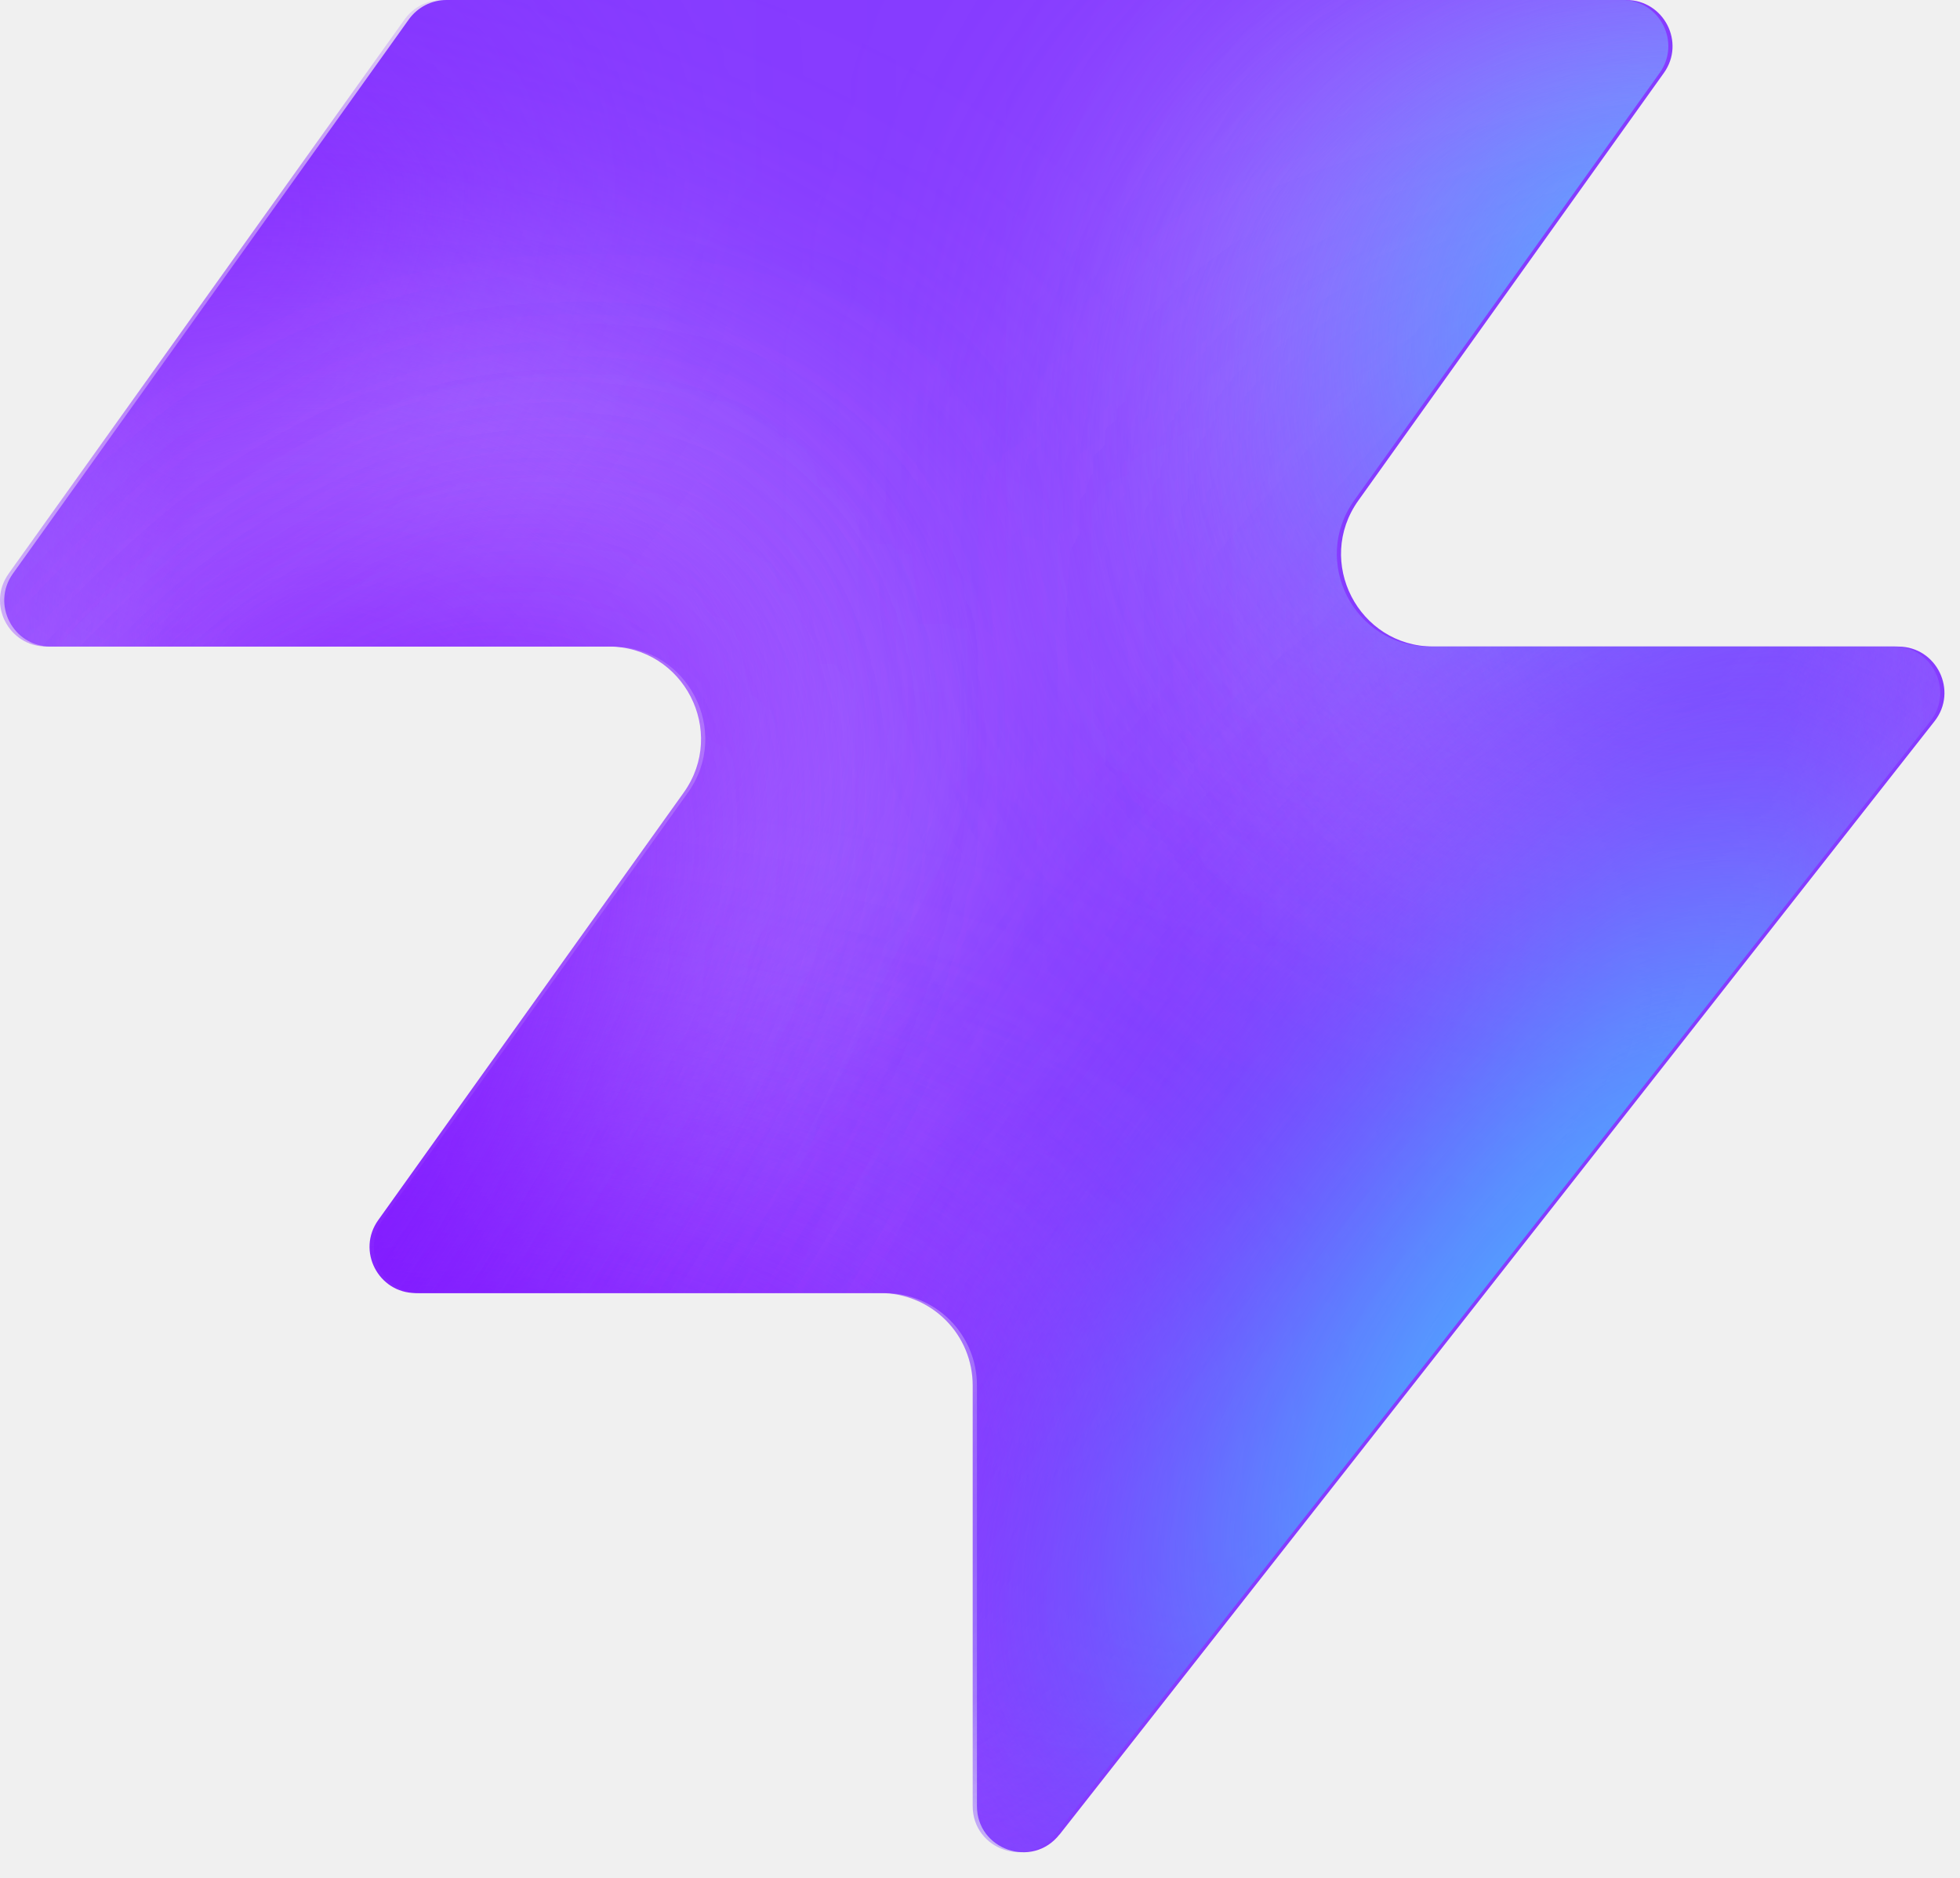
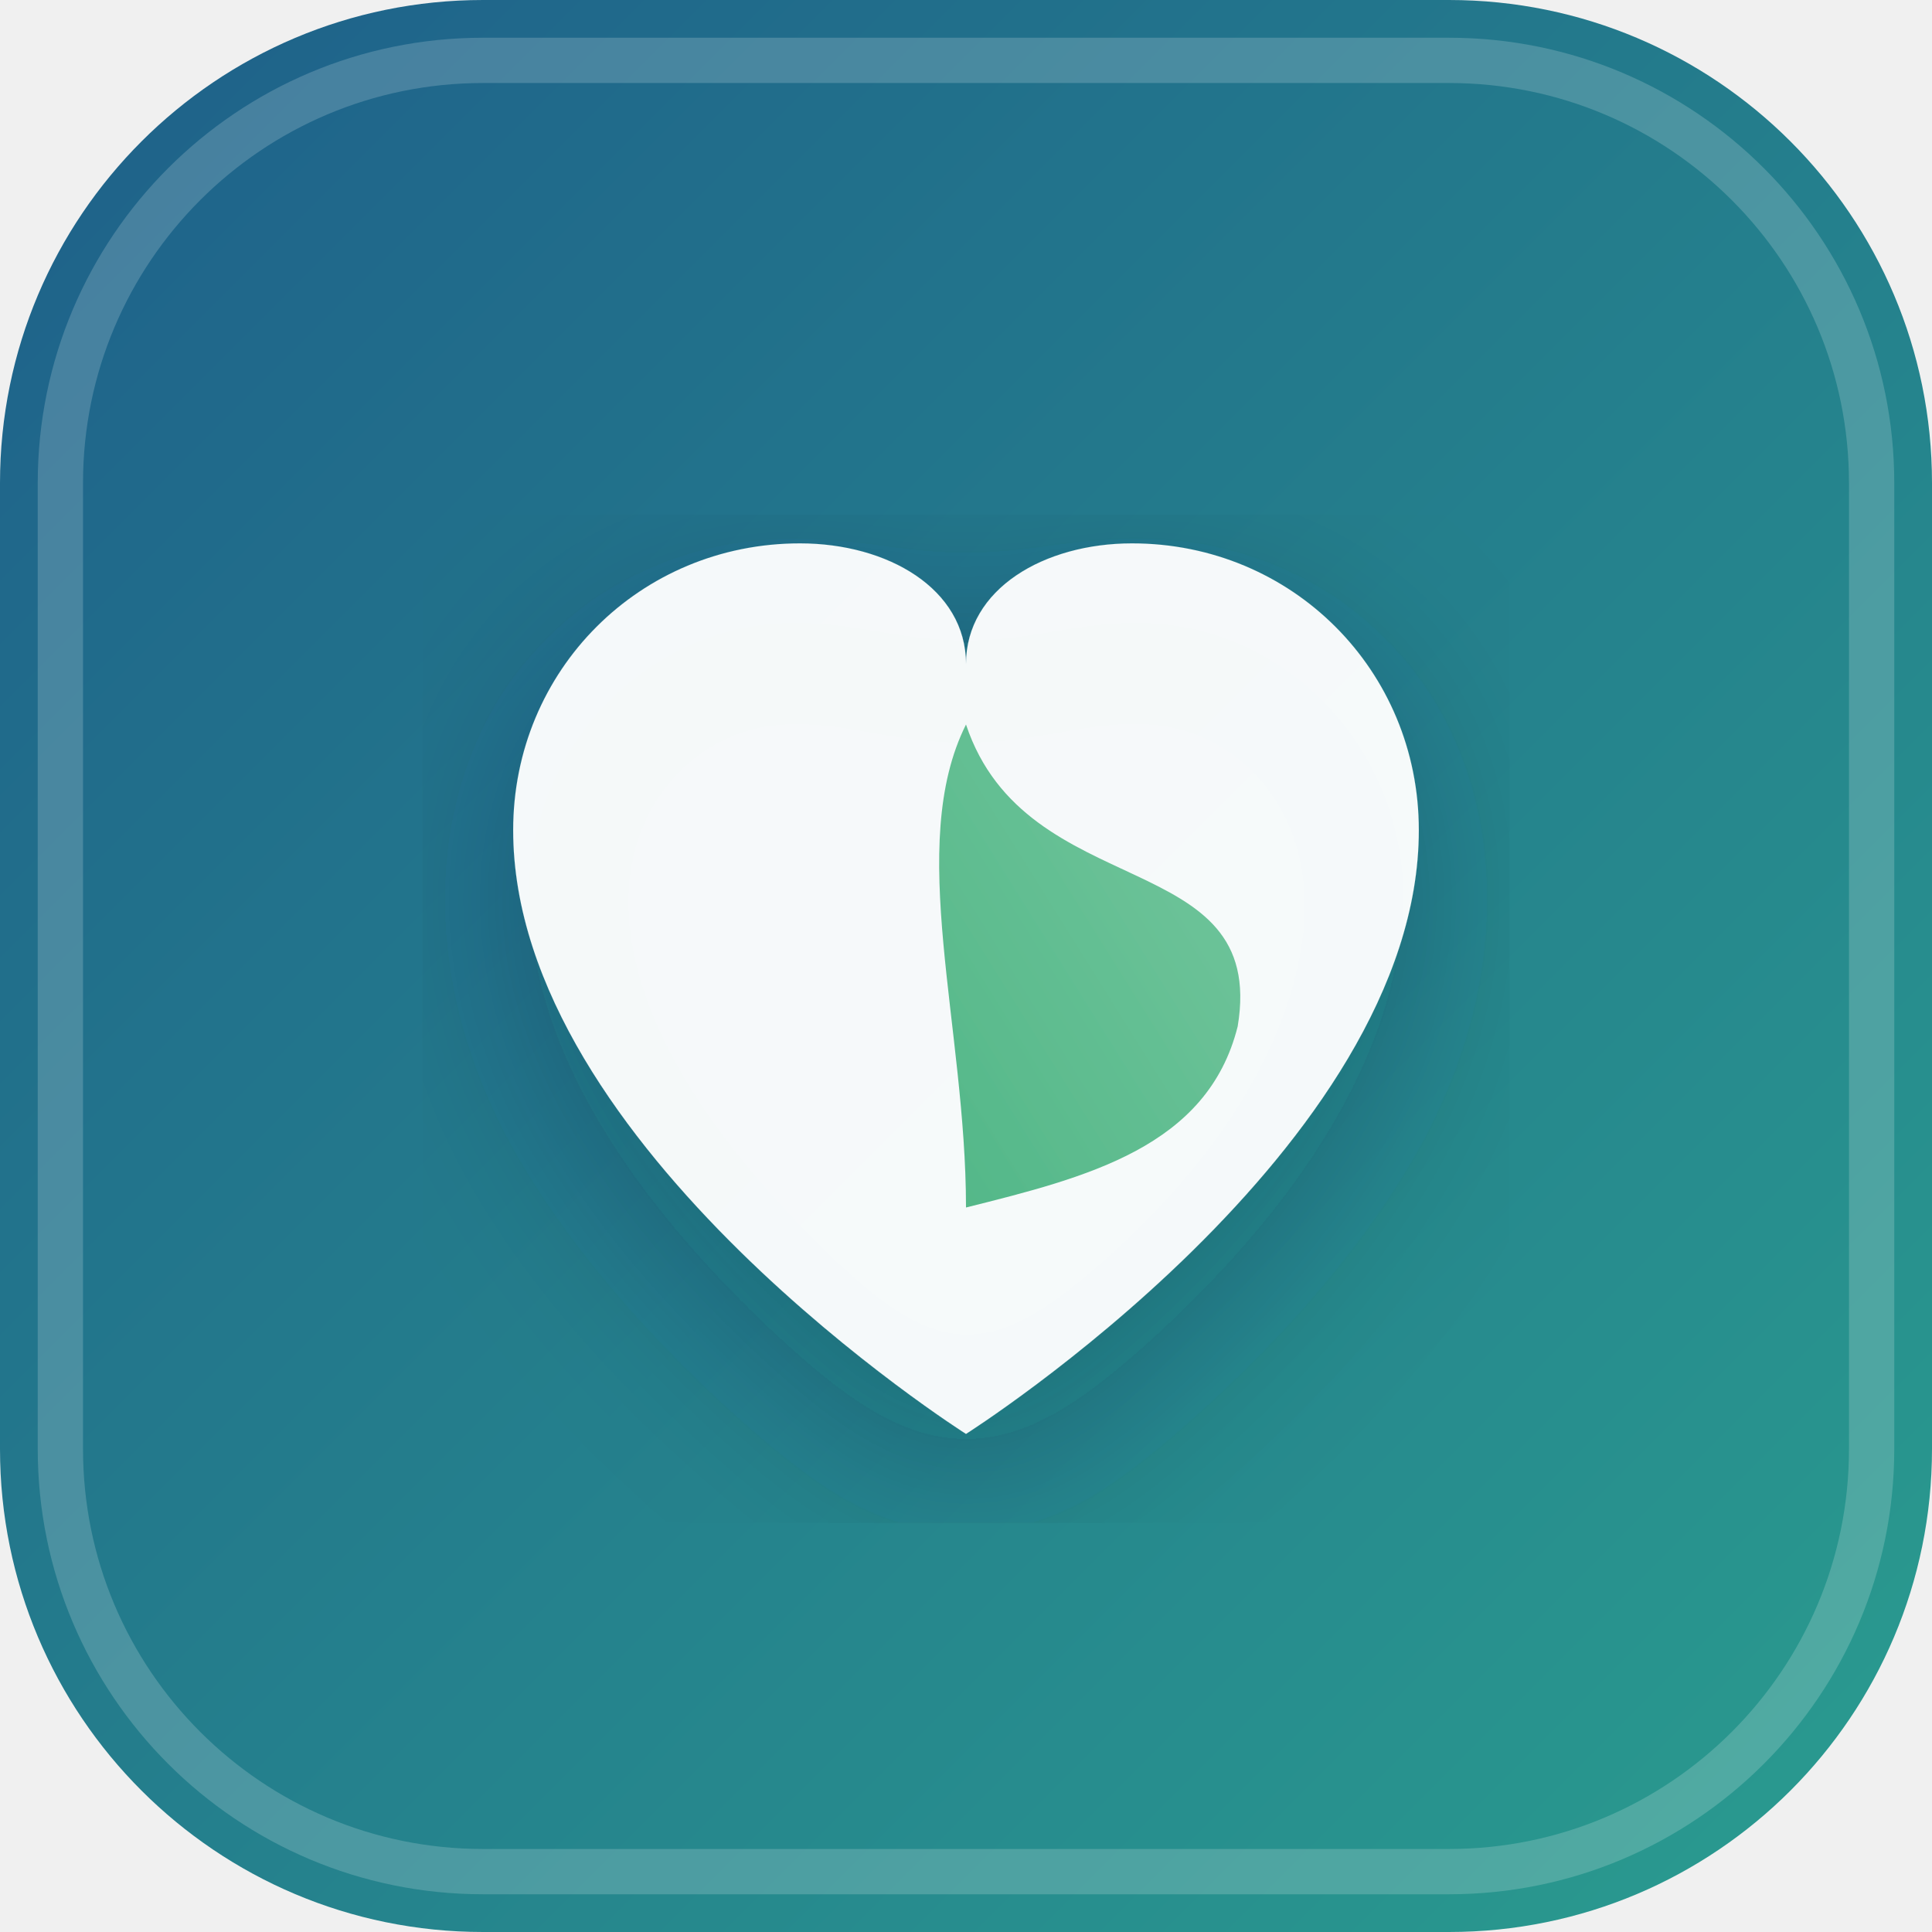
- <svg xmlns="http://www.w3.org/2000/svg" width="48" height="46" fill="none" viewBox="0 0 48 46">
-   <path fill="#863bff" d="M25.946 44.938c-.664.845-2.021.375-2.021-.698V33.937a2.26 2.26 0 0 0-2.262-2.262H10.287c-.92 0-1.456-1.04-.92-1.788l7.48-10.471c1.07-1.497 0-3.578-1.842-3.578H1.237c-.92 0-1.456-1.04-.92-1.788L10.013.474c.214-.297.556-.474.92-.474h28.894c.92 0 1.456 1.04.92 1.788l-7.48 10.471c-1.07 1.498 0 3.579 1.842 3.579h11.377c.943 0 1.473 1.088.89 1.83L25.947 44.94z" style="fill:#863bff;fill:color(display-p3 .525 .23 1);fill-opacity:1" />
-   <mask id="a" width="48" height="46" x="0" y="0" maskUnits="userSpaceOnUse" style="mask-type:alpha">
-     <path fill="#000" d="M25.842 44.938c-.664.844-2.021.375-2.021-.698V33.937a2.26 2.26 0 0 0-2.262-2.262H10.183c-.92 0-1.456-1.04-.92-1.788l7.48-10.471c1.07-1.498 0-3.579-1.842-3.579H1.133c-.92 0-1.456-1.04-.92-1.787L9.91.473c.214-.297.556-.474.92-.474h28.894c.92 0 1.456 1.04.92 1.788l-7.48 10.471c-1.07 1.498 0 3.578 1.842 3.578h11.377c.943 0 1.473 1.088.89 1.832L25.843 44.94z" style="fill:#000;fill-opacity:1" />
-   </mask>
-   <g mask="url(#a)">
-     <g filter="url(#b)">
-       <ellipse cx="5.508" cy="14.704" fill="#ede6ff" rx="5.508" ry="14.704" style="fill:#ede6ff;fill:color(display-p3 .927 .903 1);fill-opacity:1" transform="matrix(.00324 1 1 -.00324 -4.47 31.516)" />
-     </g>
-     <g filter="url(#c)">
-       <ellipse cx="10.399" cy="29.851" fill="#ede6ff" rx="10.399" ry="29.851" style="fill:#ede6ff;fill:color(display-p3 .927 .903 1);fill-opacity:1" transform="matrix(.00324 1 1 -.00324 -39.328 7.883)" />
-     </g>
-     <g filter="url(#d)">
-       <ellipse cx="5.508" cy="30.487" fill="#7e14ff" rx="5.508" ry="30.487" style="fill:#7e14ff;fill:color(display-p3 .492 .077 1);fill-opacity:1" transform="rotate(89.814 -25.913 -14.639)scale(1 -1)" />
-     </g>
-     <g filter="url(#e)">
-       <ellipse cx="5.508" cy="30.599" fill="#7e14ff" rx="5.508" ry="30.599" style="fill:#7e14ff;fill:color(display-p3 .492 .077 1);fill-opacity:1" transform="rotate(89.814 -32.644 -3.334)scale(1 -1)" />
-     </g>
-     <g filter="url(#f)">
-       <ellipse cx="5.508" cy="30.599" fill="#7e14ff" rx="5.508" ry="30.599" style="fill:#7e14ff;fill:color(display-p3 .492 .077 1);fill-opacity:1" transform="matrix(.00324 1 1 -.00324 -34.34 30.47)" />
-     </g>
-     <g filter="url(#g)">
-       <ellipse cx="14.072" cy="22.078" fill="#ede6ff" rx="14.072" ry="22.078" style="fill:#ede6ff;fill:color(display-p3 .927 .903 1);fill-opacity:1" transform="rotate(93.35 24.506 48.493)scale(-1 1)" />
-     </g>
-     <g filter="url(#h)">
-       <ellipse cx="3.47" cy="21.501" fill="#7e14ff" rx="3.47" ry="21.501" style="fill:#7e14ff;fill:color(display-p3 .492 .077 1);fill-opacity:1" transform="rotate(89.009 28.708 47.59)scale(-1 1)" />
-     </g>
-     <g filter="url(#i)">
-       <ellipse cx="3.47" cy="21.501" fill="#7e14ff" rx="3.47" ry="21.501" style="fill:#7e14ff;fill:color(display-p3 .492 .077 1);fill-opacity:1" transform="rotate(89.009 28.708 47.59)scale(-1 1)" />
-     </g>
-     <g filter="url(#j)">
-       <ellipse cx=".387" cy="8.972" fill="#7e14ff" rx="4.407" ry="29.108" style="fill:#7e14ff;fill:color(display-p3 .492 .077 1);fill-opacity:1" transform="rotate(39.51 .387 8.972)" />
-     </g>
-     <g filter="url(#k)">
-       <ellipse cx="47.523" cy="-6.092" fill="#7e14ff" rx="4.407" ry="29.108" style="fill:#7e14ff;fill:color(display-p3 .492 .077 1);fill-opacity:1" transform="rotate(37.892 47.523 -6.092)" />
-     </g>
-     <g filter="url(#l)">
-       <ellipse cx="41.412" cy="6.333" fill="#47bfff" rx="5.971" ry="9.665" style="fill:#47bfff;fill:color(display-p3 .28 .748 1);fill-opacity:1" transform="rotate(37.892 41.412 6.333)" />
-     </g>
-     <g filter="url(#m)">
-       <ellipse cx="-1.879" cy="38.332" fill="#7e14ff" rx="4.407" ry="29.108" style="fill:#7e14ff;fill:color(display-p3 .492 .077 1);fill-opacity:1" transform="rotate(37.892 -1.88 38.332)" />
-     </g>
-     <g filter="url(#n)">
-       <ellipse cx="-1.879" cy="38.332" fill="#7e14ff" rx="4.407" ry="29.108" style="fill:#7e14ff;fill:color(display-p3 .492 .077 1);fill-opacity:1" transform="rotate(37.892 -1.88 38.332)" />
-     </g>
-     <g filter="url(#o)">
-       <ellipse cx="35.651" cy="29.907" fill="#7e14ff" rx="4.407" ry="29.108" style="fill:#7e14ff;fill:color(display-p3 .492 .077 1);fill-opacity:1" transform="rotate(37.892 35.651 29.907)" />
-     </g>
-     <g filter="url(#p)">
-       <ellipse cx="38.418" cy="32.4" fill="#47bfff" rx="5.971" ry="15.297" style="fill:#47bfff;fill:color(display-p3 .28 .748 1);fill-opacity:1" transform="rotate(37.892 38.418 32.4)" />
-     </g>
-   </g>
+ <svg xmlns="http://www.w3.org/2000/svg" viewBox="0 0 64 64" fill="none">
  <defs>
-     <filter id="b" width="60.045" height="41.654" x="-19.77" y="16.149" color-interpolation-filters="sRGB" filterUnits="userSpaceOnUse">
-       <feFlood flood-opacity="0" result="BackgroundImageFix" />
-       <feBlend in="SourceGraphic" in2="BackgroundImageFix" result="shape" />
-       <feGaussianBlur result="effect1_foregroundBlur_2002_17158" stdDeviation="7.659" />
-     </filter>
-     <filter id="c" width="90.34" height="51.437" x="-54.613" y="-7.533" color-interpolation-filters="sRGB" filterUnits="userSpaceOnUse">
-       <feFlood flood-opacity="0" result="BackgroundImageFix" />
-       <feBlend in="SourceGraphic" in2="BackgroundImageFix" result="shape" />
-       <feGaussianBlur result="effect1_foregroundBlur_2002_17158" stdDeviation="7.659" />
-     </filter>
-     <filter id="d" width="79.355" height="29.4" x="-49.64" y="2.03" color-interpolation-filters="sRGB" filterUnits="userSpaceOnUse">
-       <feFlood flood-opacity="0" result="BackgroundImageFix" />
-       <feBlend in="SourceGraphic" in2="BackgroundImageFix" result="shape" />
-       <feGaussianBlur result="effect1_foregroundBlur_2002_17158" stdDeviation="4.596" />
-     </filter>
-     <filter id="e" width="79.579" height="29.4" x="-45.045" y="20.029" color-interpolation-filters="sRGB" filterUnits="userSpaceOnUse">
-       <feFlood flood-opacity="0" result="BackgroundImageFix" />
-       <feBlend in="SourceGraphic" in2="BackgroundImageFix" result="shape" />
-       <feGaussianBlur result="effect1_foregroundBlur_2002_17158" stdDeviation="4.596" />
-     </filter>
-     <filter id="f" width="79.579" height="29.4" x="-43.513" y="21.178" color-interpolation-filters="sRGB" filterUnits="userSpaceOnUse">
-       <feFlood flood-opacity="0" result="BackgroundImageFix" />
-       <feBlend in="SourceGraphic" in2="BackgroundImageFix" result="shape" />
-       <feGaussianBlur result="effect1_foregroundBlur_2002_17158" stdDeviation="4.596" />
-     </filter>
-     <filter id="g" width="74.749" height="58.852" x="15.756" y="-17.901" color-interpolation-filters="sRGB" filterUnits="userSpaceOnUse">
-       <feFlood flood-opacity="0" result="BackgroundImageFix" />
-       <feBlend in="SourceGraphic" in2="BackgroundImageFix" result="shape" />
-       <feGaussianBlur result="effect1_foregroundBlur_2002_17158" stdDeviation="7.659" />
-     </filter>
-     <filter id="h" width="61.377" height="25.362" x="23.548" y="2.284" color-interpolation-filters="sRGB" filterUnits="userSpaceOnUse">
-       <feFlood flood-opacity="0" result="BackgroundImageFix" />
-       <feBlend in="SourceGraphic" in2="BackgroundImageFix" result="shape" />
-       <feGaussianBlur result="effect1_foregroundBlur_2002_17158" stdDeviation="4.596" />
-     </filter>
-     <filter id="i" width="61.377" height="25.362" x="23.548" y="2.284" color-interpolation-filters="sRGB" filterUnits="userSpaceOnUse">
-       <feFlood flood-opacity="0" result="BackgroundImageFix" />
-       <feBlend in="SourceGraphic" in2="BackgroundImageFix" result="shape" />
-       <feGaussianBlur result="effect1_foregroundBlur_2002_17158" stdDeviation="4.596" />
-     </filter>
-     <filter id="j" width="56.045" height="63.649" x="-27.636" y="-22.853" color-interpolation-filters="sRGB" filterUnits="userSpaceOnUse">
-       <feFlood flood-opacity="0" result="BackgroundImageFix" />
-       <feBlend in="SourceGraphic" in2="BackgroundImageFix" result="shape" />
-       <feGaussianBlur result="effect1_foregroundBlur_2002_17158" stdDeviation="4.596" />
-     </filter>
-     <filter id="k" width="54.814" height="64.646" x="20.116" y="-38.415" color-interpolation-filters="sRGB" filterUnits="userSpaceOnUse">
-       <feFlood flood-opacity="0" result="BackgroundImageFix" />
-       <feBlend in="SourceGraphic" in2="BackgroundImageFix" result="shape" />
-       <feGaussianBlur result="effect1_foregroundBlur_2002_17158" stdDeviation="4.596" />
-     </filter>
-     <filter id="l" width="33.541" height="35.313" x="24.641" y="-11.323" color-interpolation-filters="sRGB" filterUnits="userSpaceOnUse">
-       <feFlood flood-opacity="0" result="BackgroundImageFix" />
-       <feBlend in="SourceGraphic" in2="BackgroundImageFix" result="shape" />
-       <feGaussianBlur result="effect1_foregroundBlur_2002_17158" stdDeviation="4.596" />
-     </filter>
-     <filter id="m" width="54.814" height="64.646" x="-29.286" y="6.009" color-interpolation-filters="sRGB" filterUnits="userSpaceOnUse">
-       <feFlood flood-opacity="0" result="BackgroundImageFix" />
-       <feBlend in="SourceGraphic" in2="BackgroundImageFix" result="shape" />
-       <feGaussianBlur result="effect1_foregroundBlur_2002_17158" stdDeviation="4.596" />
-     </filter>
-     <filter id="n" width="54.814" height="64.646" x="-29.286" y="6.009" color-interpolation-filters="sRGB" filterUnits="userSpaceOnUse">
-       <feFlood flood-opacity="0" result="BackgroundImageFix" />
-       <feBlend in="SourceGraphic" in2="BackgroundImageFix" result="shape" />
-       <feGaussianBlur result="effect1_foregroundBlur_2002_17158" stdDeviation="4.596" />
-     </filter>
-     <filter id="o" width="54.814" height="64.646" x="8.244" y="-2.416" color-interpolation-filters="sRGB" filterUnits="userSpaceOnUse">
-       <feFlood flood-opacity="0" result="BackgroundImageFix" />
-       <feBlend in="SourceGraphic" in2="BackgroundImageFix" result="shape" />
-       <feGaussianBlur result="effect1_foregroundBlur_2002_17158" stdDeviation="4.596" />
-     </filter>
-     <filter id="p" width="39.409" height="43.623" x="18.713" y="10.588" color-interpolation-filters="sRGB" filterUnits="userSpaceOnUse">
-       <feFlood flood-opacity="0" result="BackgroundImageFix" />
-       <feBlend in="SourceGraphic" in2="BackgroundImageFix" result="shape" />
-       <feGaussianBlur result="effect1_foregroundBlur_2002_17158" stdDeviation="4.596" />
+     <linearGradient id="bgGrad" x1="0%" y1="0%" x2="100%" y2="100%">
+       <stop offset="0%" stop-color="#1e5f8a" />
+       <stop offset="100%" stop-color="#2a9d8f" />
+     </linearGradient>
+     <linearGradient id="leafGrad" x1="0%" y1="100%" x2="100%" y2="0%">
+       <stop offset="0%" stop-color="#52b788" />
+       <stop offset="100%" stop-color="#74c69d" />
+     </linearGradient>
+     <filter id="shadow" x="-10%" y="-10%" width="120%" height="120%">
+       <feDropShadow dx="0" dy="2" stdDeviation="3" flood-opacity="0.25" flood-color="#0f2b3e" />
    </filter>
  </defs>
+   <rect width="64" height="64" rx="16" fill="url(#bgGrad)" />
+   <rect x="2" y="2" width="60" height="60" rx="14" fill="none" stroke="rgba(255,255,255,0.18)" stroke-width="1.5" />
+   <g filter="url(#shadow)" transform="translate(0, 1)">
+     <path d="M32 46.5 C32 46.5 17 37 17 26.5 C17 21.2 21.2 17 26.5 17 C29.4 17 32 18.5 32 21 C32 18.5 34.6 17 37.5 17 C42.8 17 47 21.2 47 26.5 C47 37 32 46.5 32 46.5 Z" fill="#ffffff" fill-opacity="0.95" />
+     <path d="M32 23 C34 29 42 27 41 33 C40 37 36 38 32 39 C32 33 30 27 32 23 Z" fill="url(#leafGrad)" />
+   </g>
</svg>
